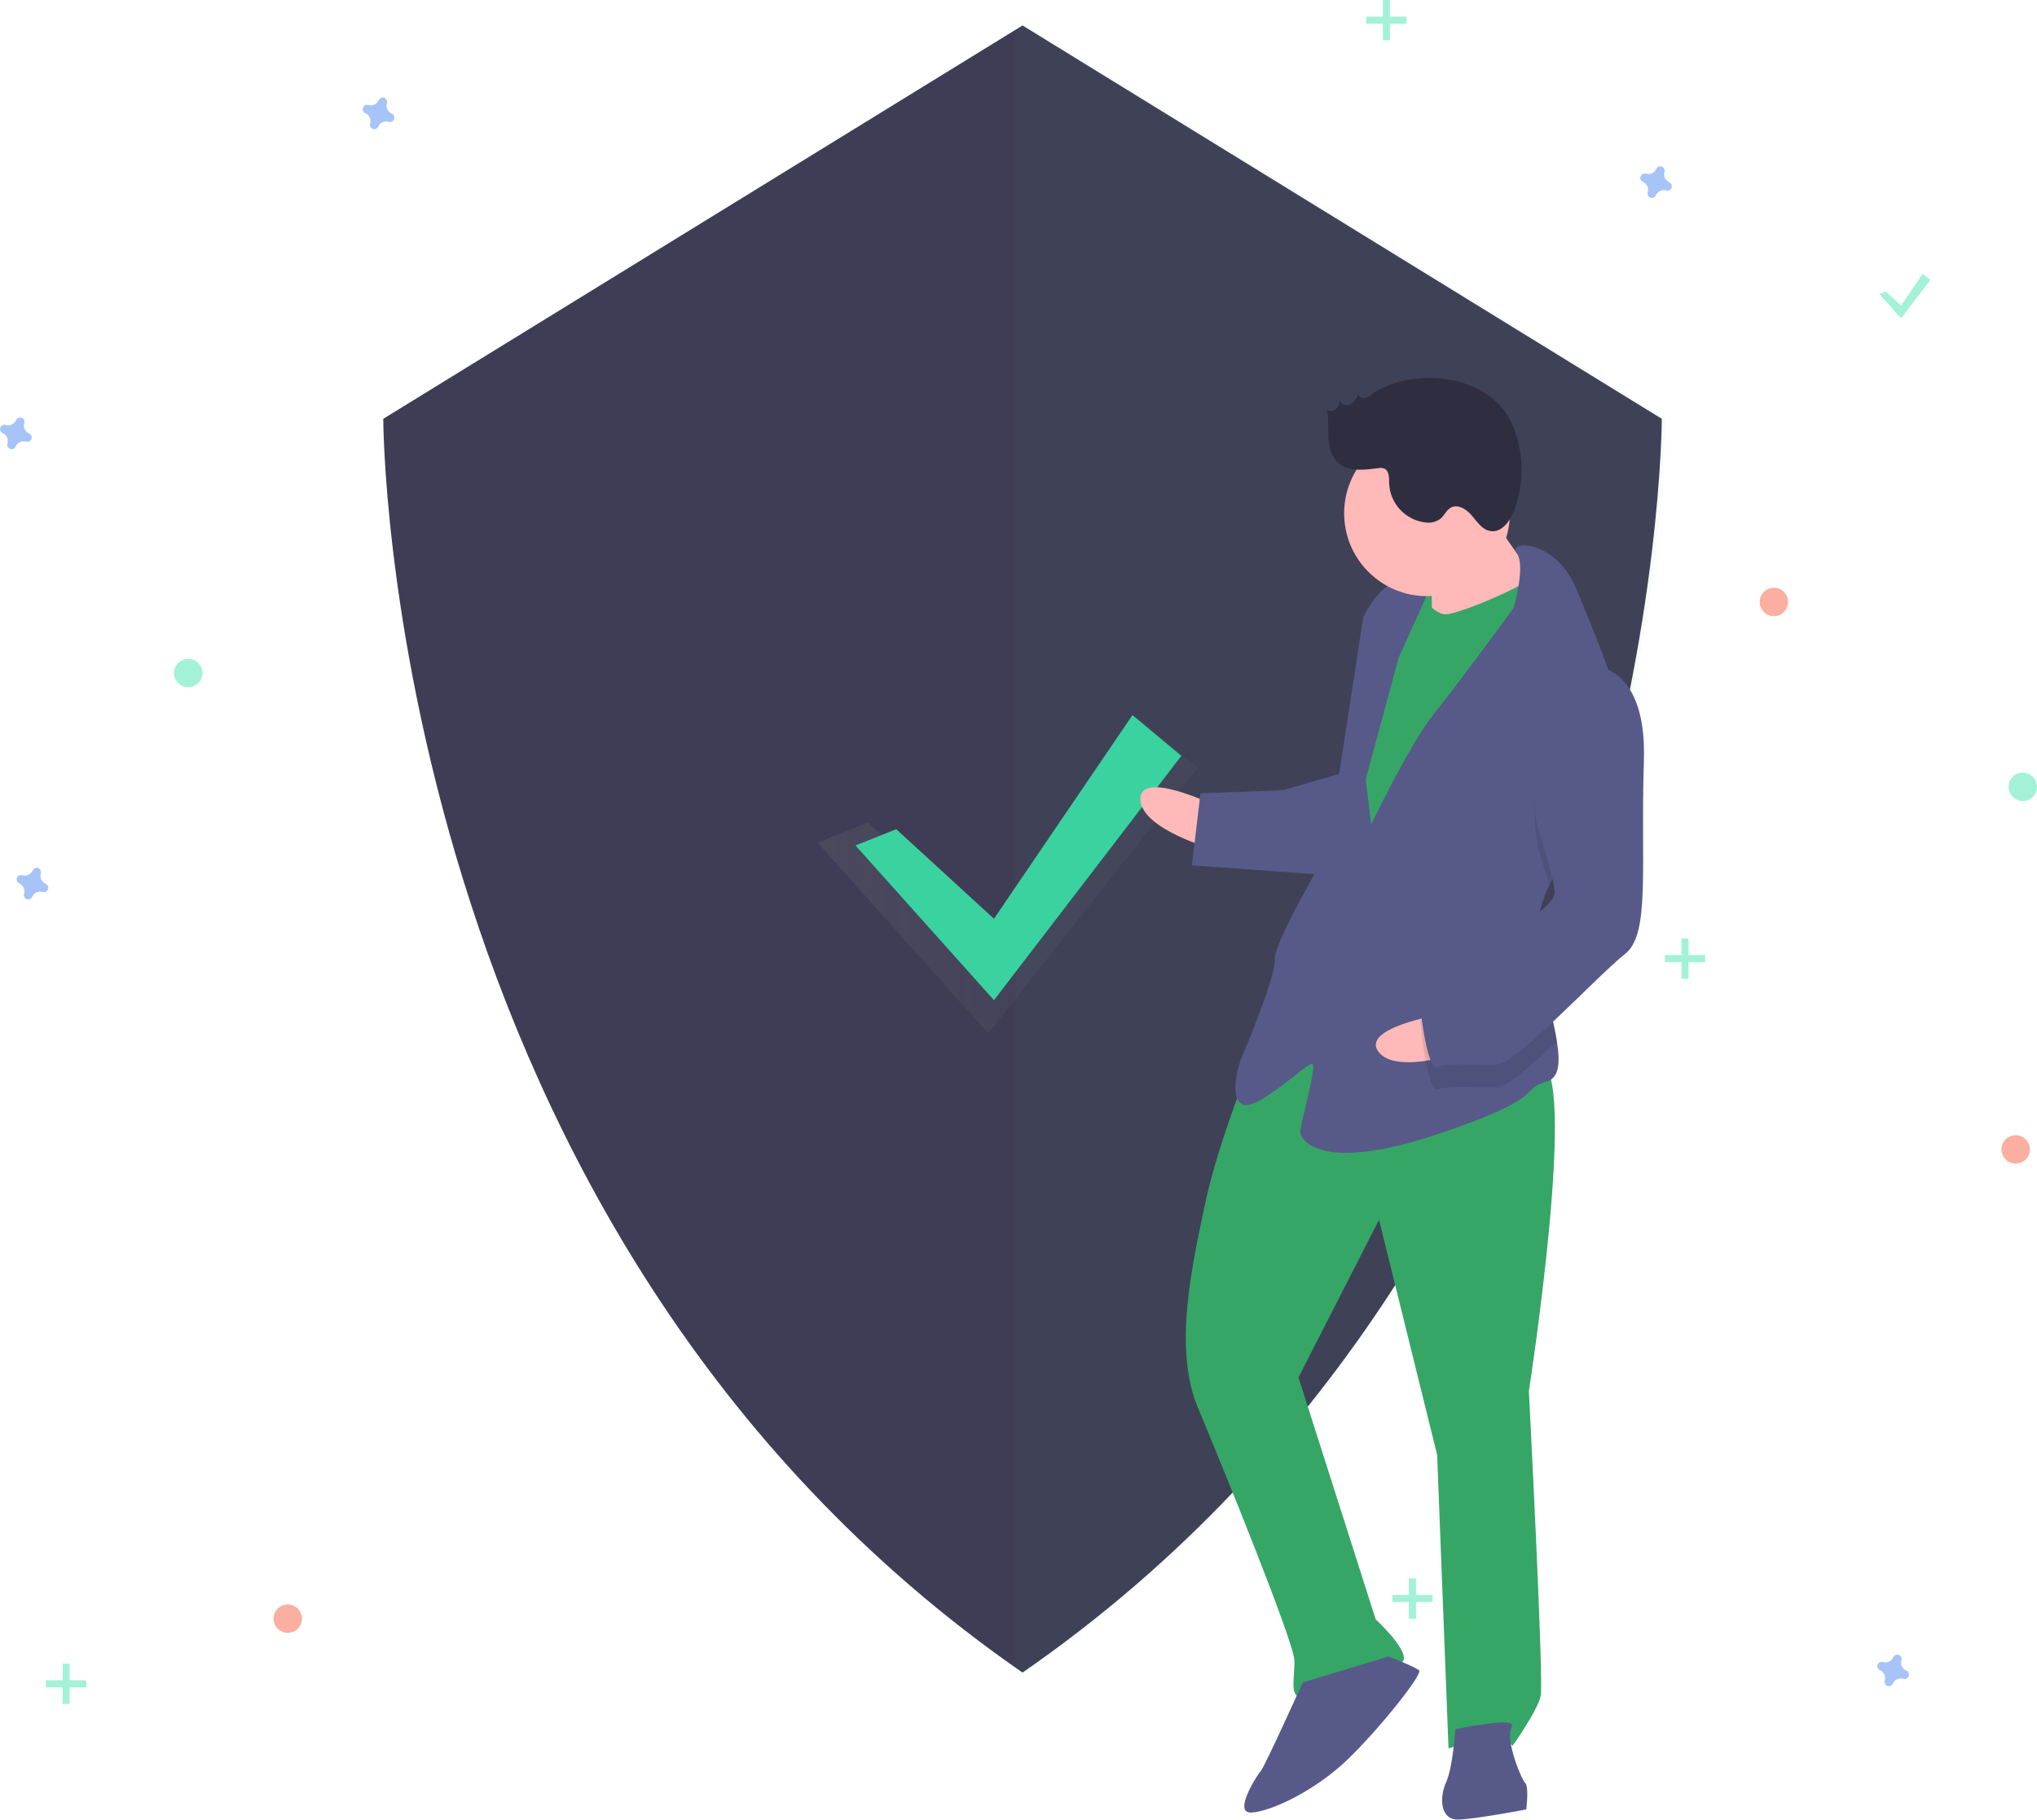
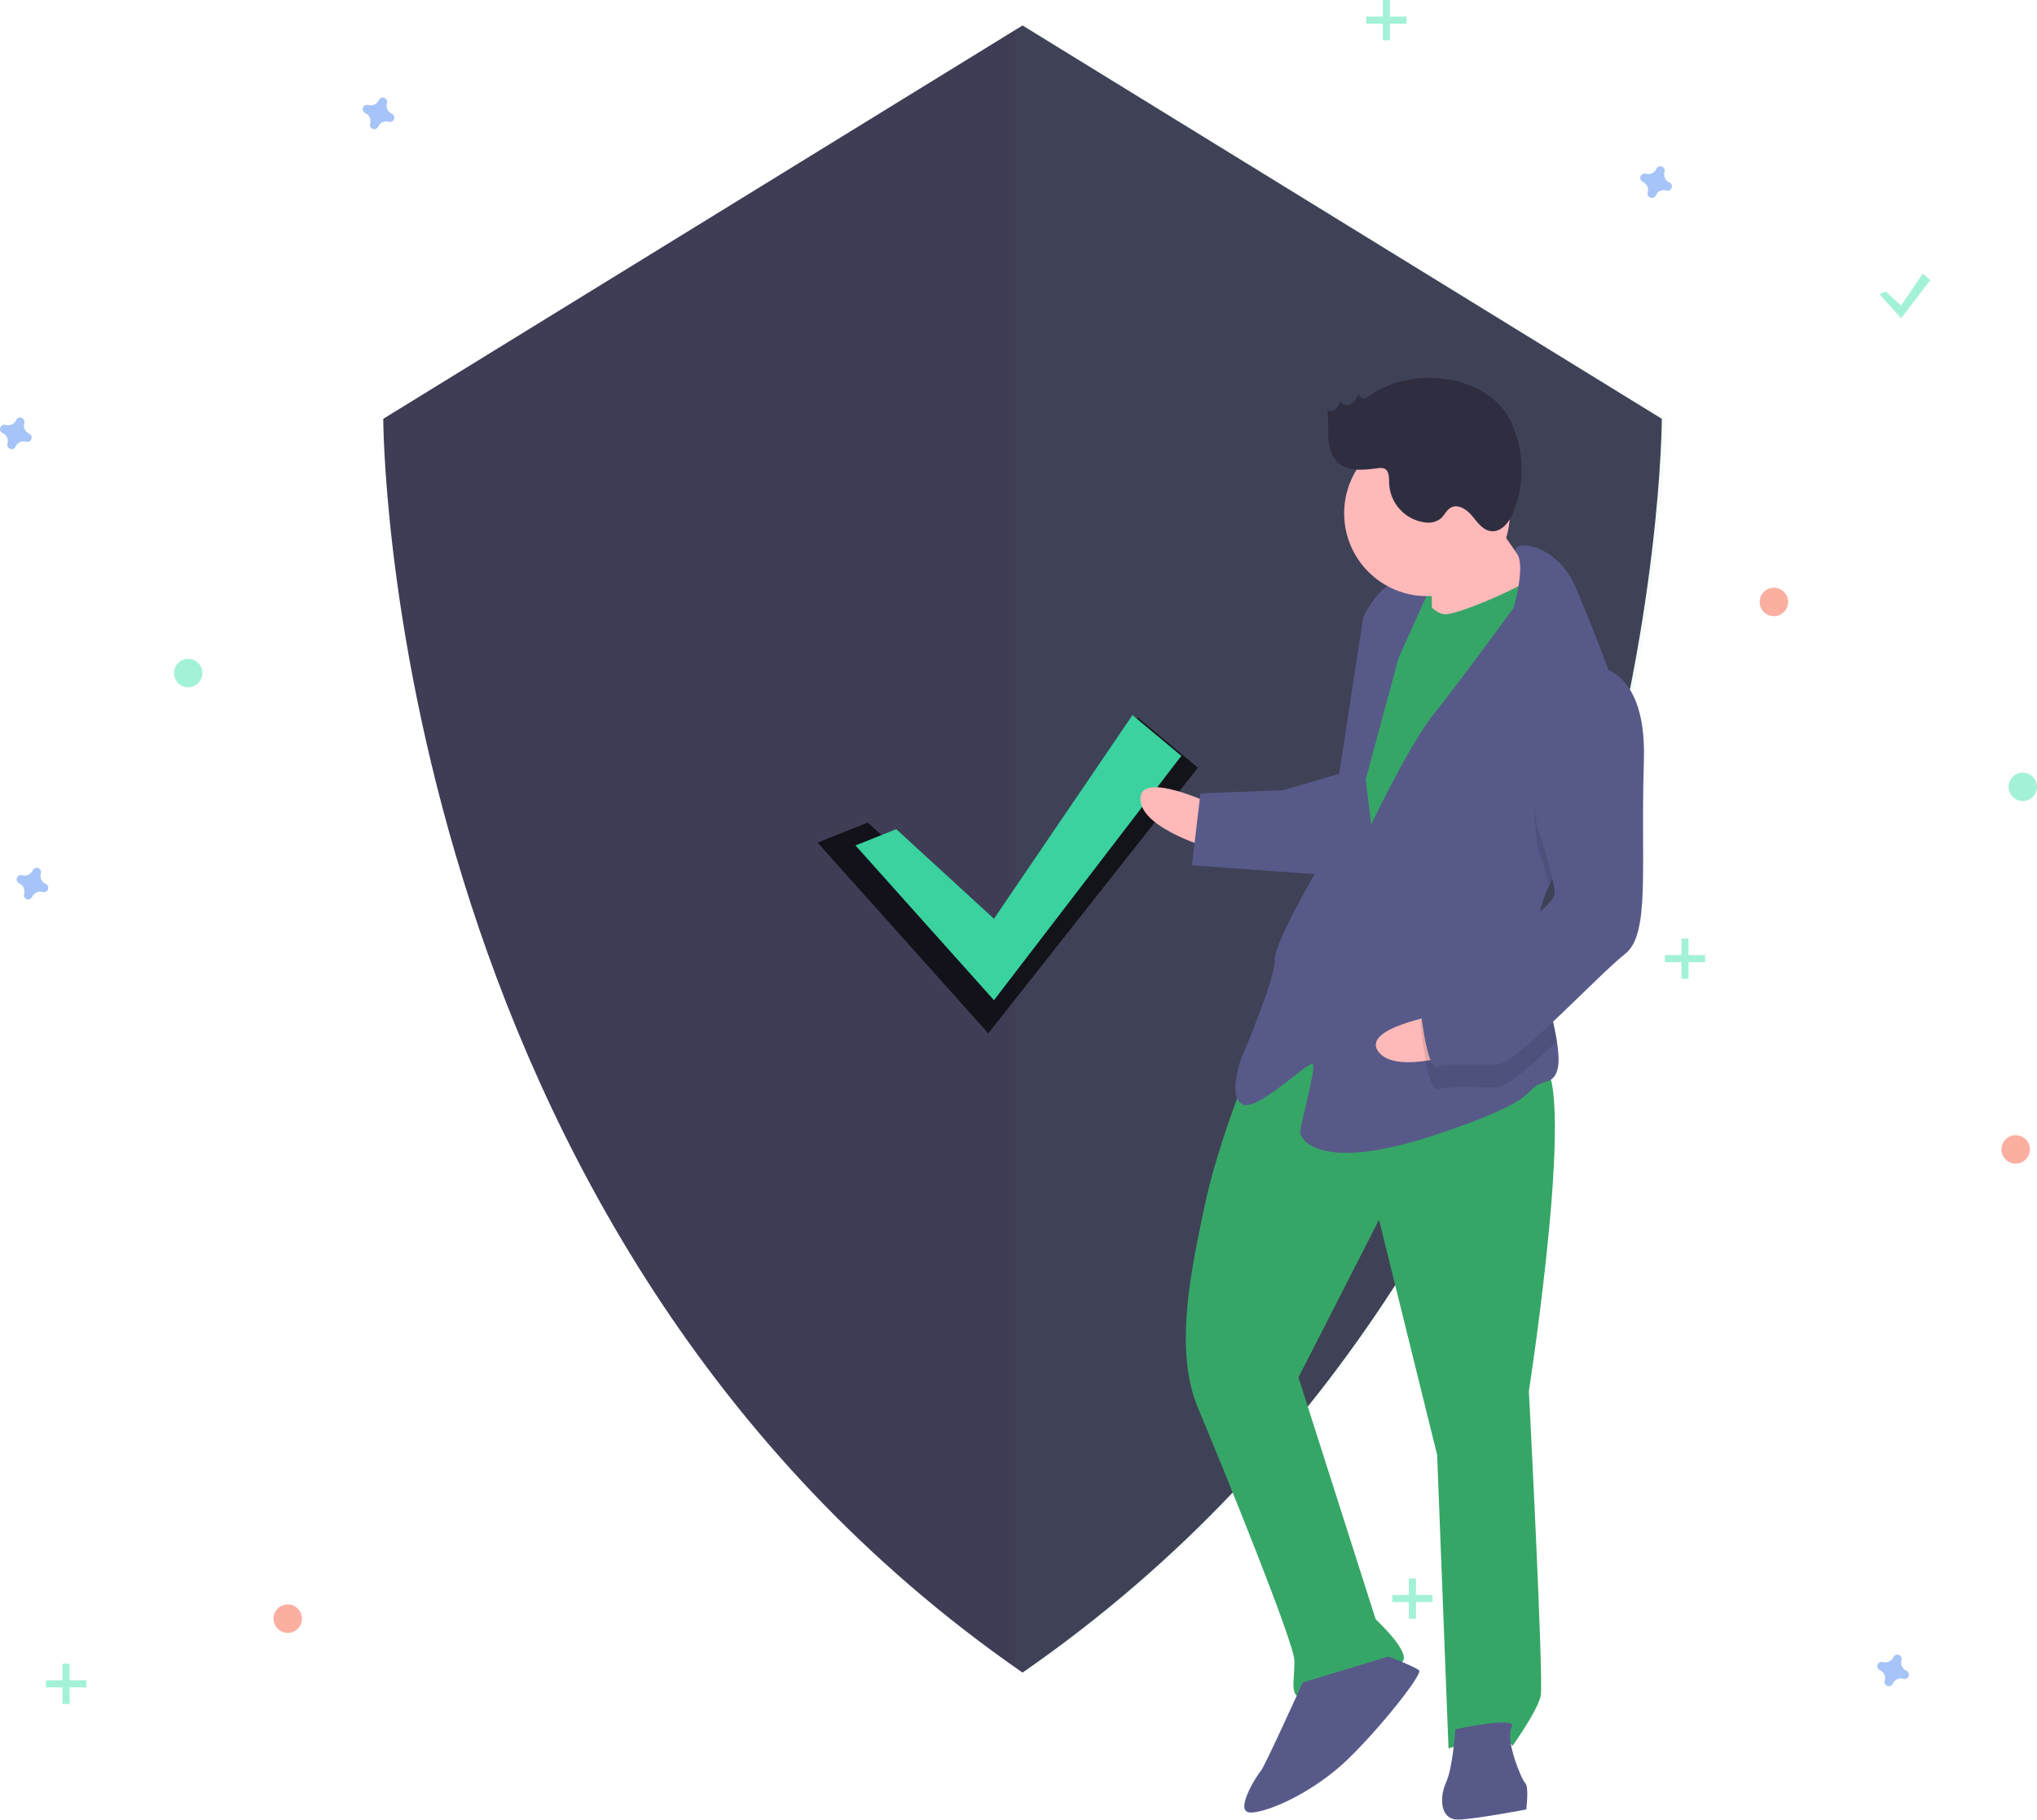
<svg xmlns="http://www.w3.org/2000/svg" id="f921693e-33a8-40f4-b606-3710578972cc" data-name="Layer 1" width="859.399" height="767.784" viewBox="0 0 859.399 767.784">
  <defs>
    <linearGradient id="b629f179-8ab2-4411-a7df-956765958247" x1="344.921" y1="369.397" x2="505.399" y2="369.397" gradientUnits="userSpaceOnUse">
-       <stop offset="0" stop-color="gray" stop-opacity="0.25" />
-       <stop offset="0.535" stop-color="gray" stop-opacity="0.12" />
-       <stop offset="1" stop-color="gray" stop-opacity="0.1" />
+       <stop offset="0" stopColor="gray" stopOpacity="0.25" />
+       <stop offset="0.535" stopColor="gray" stopOpacity="0.12" />
+       <stop offset="1" stopColor="gray" stopOpacity="0.1" />
    </linearGradient>
  </defs>
  <path d="M601.7,76.854,331.998,242.825s0,342.314,269.702,529.031c269.702-186.717,269.702-529.031,269.702-529.031Z" transform="translate(-170.3004 -66.10811)" fill="#3f3d56" />
  <path d="M603.31,76.854l-4.61,2.837V768.618c1.531,1.082,3.062,2.165,4.61,3.238,269.702-186.717,269.702-529.031,269.702-529.031Z" transform="translate(-170.3004 -66.10811)" fill="#36a666" opacity="0.04" />
  <g opacity="0.7">
    <polygon points="366.106 347.068 416.949 393.674 479.977 302.75 505.399 323.935 416.949 436.044 344.921 355.542 366.106 347.068" fill="url(#b629f179-8ab2-4411-a7df-956765958247)" />
  </g>
  <polygon points="378.106 349.868 419.349 387.674 477.777 301.75 498.399 318.935 419.349 422.044 360.921 356.742 378.106 349.868" fill="#3ad29f" />
  <path d="M335.59,114.064a3.675,3.675,0,0,1-2.047-4.441,1.766,1.766,0,0,0,.08-.408h0a1.843,1.843,0,0,0-3.31-1.221h0a1.766,1.766,0,0,0-.204.362,3.675,3.675,0,0,1-4.441,2.047,1.766,1.766,0,0,0-.408-.08h0a1.843,1.843,0,0,0-1.221,3.31h0a1.766,1.766,0,0,0,.362.204,3.675,3.675,0,0,1,2.047,4.441,1.766,1.766,0,0,0-.08.408h0a1.843,1.843,0,0,0,3.31,1.221h0a1.766,1.766,0,0,0,.204-.362,3.675,3.675,0,0,1,4.441-2.047,1.766,1.766,0,0,0,.408.08h0a1.843,1.843,0,0,0,1.221-3.31h0A1.766,1.766,0,0,0,335.59,114.064Z" transform="translate(-170.3004 -66.10811)" fill="#4d8af0" opacity="0.5" />
  <path d="M189.59,439.064a3.675,3.675,0,0,1-2.047-4.441,1.766,1.766,0,0,0,.08-.408h0a1.843,1.843,0,0,0-3.31-1.221h0a1.766,1.766,0,0,0-.204.362,3.675,3.675,0,0,1-4.441,2.047,1.766,1.766,0,0,0-.408-.08h0a1.843,1.843,0,0,0-1.221,3.31h0a1.766,1.766,0,0,0,.362.204,3.675,3.675,0,0,1,2.047,4.441,1.766,1.766,0,0,0-.08.408h0a1.843,1.843,0,0,0,3.31,1.221h0a1.766,1.766,0,0,0,.204-.362,3.675,3.675,0,0,1,4.441-2.047,1.766,1.766,0,0,0,.408.08h0a1.843,1.843,0,0,0,1.221-3.31h0A1.766,1.766,0,0,0,189.59,439.064Z" transform="translate(-170.3004 -66.10811)" fill="#4d8af0" opacity="0.5" />
  <circle cx="748.399" cy="254" r="6" fill="#f55f44" opacity="0.5" />
  <circle cx="121.399" cy="683" r="6" fill="#f55f44" opacity="0.5" />
  <circle cx="850.399" cy="485" r="6" fill="#f55f44" opacity="0.5" />
  <path d="M874.59,143.064a3.675,3.675,0,0,1-2.047-4.441,1.766,1.766,0,0,0,.08-.408h0a1.843,1.843,0,0,0-3.31-1.221h0a1.766,1.766,0,0,0-.204.362,3.675,3.675,0,0,1-4.441,2.047,1.766,1.766,0,0,0-.408-.08h0a1.843,1.843,0,0,0-1.221,3.31h0a1.766,1.766,0,0,0,.362.204,3.675,3.675,0,0,1,2.047,4.441,1.766,1.766,0,0,0-.08.408h0a1.843,1.843,0,0,0,3.31,1.221h0a1.766,1.766,0,0,0,.204-.362,3.675,3.675,0,0,1,4.441-2.047,1.766,1.766,0,0,0,.408.08h0a1.843,1.843,0,0,0,1.221-3.31h0A1.766,1.766,0,0,0,874.59,143.064Z" transform="translate(-170.3004 -66.10811)" fill="#4d8af0" opacity="0.5" />
  <path d="M974.59,771.064a3.675,3.675,0,0,1-2.047-4.441,1.766,1.766,0,0,0,.08-.408h0a1.843,1.843,0,0,0-3.31-1.221h0a1.766,1.766,0,0,0-.204.362,3.675,3.675,0,0,1-4.441,2.047,1.766,1.766,0,0,0-.408-.08h0a1.843,1.843,0,0,0-1.221,3.31h0a1.766,1.766,0,0,0,.362.204,3.675,3.675,0,0,1,2.047,4.441,1.766,1.766,0,0,0-.08.408h0a1.843,1.843,0,0,0,3.31,1.221h0a1.766,1.766,0,0,0,.204-.362,3.675,3.675,0,0,1,4.441-2.047,1.766,1.766,0,0,0,.408.08h0a1.843,1.843,0,0,0,1.221-3.31h0A1.766,1.766,0,0,0,974.59,771.064Z" transform="translate(-170.3004 -66.10811)" fill="#4d8af0" opacity="0.5" />
  <path d="M182.59,249.064a3.675,3.675,0,0,1-2.047-4.441,1.766,1.766,0,0,0,.08-.408h0a1.843,1.843,0,0,0-3.31-1.221h0a1.766,1.766,0,0,0-.204.362,3.675,3.675,0,0,1-4.441,2.047,1.766,1.766,0,0,0-.408-.08h0a1.843,1.843,0,0,0-1.221,3.31h0a1.766,1.766,0,0,0,.362.204,3.675,3.675,0,0,1,2.047,4.441,1.766,1.766,0,0,0-.08.408h0a1.843,1.843,0,0,0,3.31,1.221h0a1.766,1.766,0,0,0,.204-.362,3.675,3.675,0,0,1,4.441-2.047,1.766,1.766,0,0,0,.408.08h0a1.843,1.843,0,0,0,1.221-3.31h0A1.766,1.766,0,0,0,182.59,249.064Z" transform="translate(-170.3004 -66.10811)" fill="#4d8af0" opacity="0.5" />
  <circle cx="79.399" cy="284" r="6" fill="#47e6b1" opacity="0.5" />
  <circle cx="853.399" cy="332" r="6" fill="#47e6b1" opacity="0.5" />
  <g opacity="0.5">
    <rect x="583.399" width="3" height="17" fill="#47e6b1" />
    <rect x="753.7" y="66.108" width="3" height="17" transform="translate(659.5073 -746.6996) rotate(90)" fill="#47e6b1" />
  </g>
  <g opacity="0.5">
    <rect x="594.399" y="666" width="3" height="17" fill="#47e6b1" />
    <rect x="764.7" y="732.108" width="3" height="17" transform="translate(1336.507 -91.69959) rotate(90)" fill="#47e6b1" />
  </g>
  <g opacity="0.5">
    <rect x="26.399" y="702" width="3" height="17" fill="#47e6b1" />
    <rect x="196.7" y="768.108" width="3" height="17" transform="translate(804.5073 512.3004) rotate(90)" fill="#47e6b1" />
  </g>
  <g opacity="0.5">
    <rect x="709.399" y="396" width="3" height="17" fill="#47e6b1" />
    <rect x="879.7" y="462.108" width="3" height="17" transform="translate(1181.507 -476.6996) rotate(90)" fill="#47e6b1" />
  </g>
  <polygon points="795.606 123.018 802.049 128.924 811.177 115.5 814.399 118.185 802.049 134.294 792.921 124.092 795.606 123.018" fill="#47e6b1" opacity="0.5" />
  <rect x="760.29" y="305.8" width="22.242" height="28.597" transform="translate(-182.1246 -35.97628) rotate(-2.22071)" fill="#36a666" />
  <path d="M681.71,405.459s-30.779-14.706-30.286-2.005,31.025,21.056,31.025,21.056Z" transform="translate(-170.3004 -66.10811)" fill="#ffb9b9" />
  <path d="M698.597,512.919s-14.521,35.542-19.886,61.189-13.536,60.942-3.026,85.974,40.392,98.599,40.7,106.537-2.559,15.999,3.791,15.752,40.907-11.126,42.31-15.95-11.79-17.032-11.79-17.032L718.117,647.306,752.107,580.801l24.516,99.215,4.802,123.828s23.567-7.274,26.988-1.047c0,0,10.559-14.719,11.9-21.131s-4.987-128.591-4.987-128.591,21.632-139.163,4.169-138.486S733.633,473.402,698.597,512.919Z" transform="translate(-170.3004 -66.10811)" fill="#36a666" />
  <path d="M719.929,776.02s-16.109,35.603-17.635,37.252-12.023,17.955-4.085,17.648,26.68-8.984,40.476-22.239,31.984-36.219,30.335-37.745-12.947-5.858-12.947-5.858Z" transform="translate(-170.3004 -66.10811)" fill="#575a89" />
  <path d="M784.292,795.784s-.972,15.937-3.901,22.41-2.559,15.999,5.378,15.691,28.453-4.283,28.453-4.283,1.218-9.587-.431-11.113-8.676-18.743-5.686-23.628S784.292,795.784,784.292,795.784Z" transform="translate(-170.3004 -66.10811)" fill="#575a89" />
  <path d="M796.036,278.601s16.922,26.373,23.518,32.477-11.962,19.543-11.962,19.543l-33.215,4.468s.418-30.225-1.293-33.338S796.036,278.601,796.036,278.601Z" transform="translate(-170.3004 -66.10811)" fill="#ffb9b9" />
  <path d="M767.165,313.109s6.843,12.454,13.193,12.208,39.196-14.239,40.599-19.064,10.88,34.557,10.88,34.557L751.465,482.25,731.86,468.701l9.499-83.045,7.802-44.821Z" transform="translate(-170.3004 -66.10811)" fill="#36a666" />
  <path d="M823.921,439.692c-3.206,6.707-5.208,13.7-4.931,20.86.012.318.025.635.053.952.761,14.693,6.173,31.686,8.115,44.044,1.409,8.865,1.008,15.336-4.18,16.856-12.577,3.668,1.834,6.289-46.826,22.485s-57.152,2.216-57.275-.959,6.891-27.296,5.242-28.822-23.074,19.974-29.548,17.045-.739-19.051-.739-19.051,14.583-33.954,14.275-41.892,22.089-45.375,22.089-45.375L745.432,326.671s5.858-12.947,13.734-14.842,14.411,2.621,14.411,2.621L760.397,343.58l-13.905,51.417,2.326,18.989s16.17-34.016,26.791-47.147,33.264-44.218,33.264-44.218,5.286-17.837,1.296-23.168c-3.991-5.346,16.647-6.147,25.446,15.771,4.664,11.616,12.236,28.939,16.979,45.068,4.227,14.289,6.223,27.646,2.036,35.281C848.229,407.237,832.129,422.568,823.921,439.692Z" transform="translate(-170.3004 -66.10811)" fill="#575a89" />
  <path d="M854.629,395.573c-6.4,11.664-22.5,26.995-30.708,44.119-2.144-7.723-4.759-15.715-4.759-15.715s-10.031-53.669,19.64-67.539a19.858,19.858,0,0,1,13.791,3.853C856.82,374.581,858.817,387.938,854.629,395.573Z" transform="translate(-170.3004 -66.10811)" opacity="0.1" />
  <path d="M736.843,392.191l-25.154,7.335-34.926,1.354-3.593,30.348,57.398,4.134S744.904,395.058,736.843,392.191Z" transform="translate(-170.3004 -66.10811)" fill="#575a89" />
  <path d="M777.861,494.231s-33.652,5.583-25.971,15.71,37.492-.52,37.492-.52Z" transform="translate(-170.3004 -66.10811)" fill="#ffb9b9" />
  <path d="M819.044,461.504c.761,14.693,6.173,31.686,8.115,44.044-10.72,10.146-20.914,19.095-24.756,19.244-7.938.308-20.7-.787-25.401.985s-7.458-28.33-7.458-28.33S772.349,487.8,784.865,482.545C793.313,478.99,809.506,469.347,819.044,461.504Z" transform="translate(-170.3004 -66.10811)" opacity="0.1" />
  <path d="M838.433,346.913s26.865-4.222,25.414,40.353,2.832,73.027-7.973,81.396-45.903,46.298-53.84,46.606-20.7-.787-25.401.985-7.458-28.33-7.458-28.33,2.806-9.648,15.321-14.904,42.002-23.888,41.756-30.238-7.458-28.33-7.458-28.33S808.762,360.783,838.433,346.913Z" transform="translate(-170.3004 -66.10811)" fill="#575a89" />
  <circle cx="602.045" cy="216.591" r="34.952" fill="#ffb9b9" />
  <path d="M748.811,232.602a6.749,6.749,0,0,1-2.939,1.475,2.097,2.097,0,0,1-2.43-1.683c-.8,1.658-1.702,3.426-3.335,4.277s-4.157.137-4.393-1.689a7.706,7.706,0,0,1-1.774,3.744c-1.013.966-2.85,1.21-3.734.125.715,3.907.274,7.926.498,11.892s1.282,8.171,4.278,10.778c4.37,3.803,10.941,2.865,16.689,2.144a5.066,5.066,0,0,1,2.615.143c2.152.917,2.055,3.913,2.084,6.252a17.373,17.373,0,0,0,15.212,16.497,8.709,8.709,0,0,0,6.472-1.58c1.632-1.383,2.466-3.638,4.336-4.677,3.042-1.69,6.732.775,8.956,3.452s4.416,5.969,7.862,6.459c4.557.648,8.028-3.996,9.73-8.272a48.223,48.223,0,0,0-.958-37.47C798.467,223.729,765.964,220.448,748.811,232.602Z" transform="translate(-170.3004 -66.10811)" fill="#2f2e41" />
</svg>
